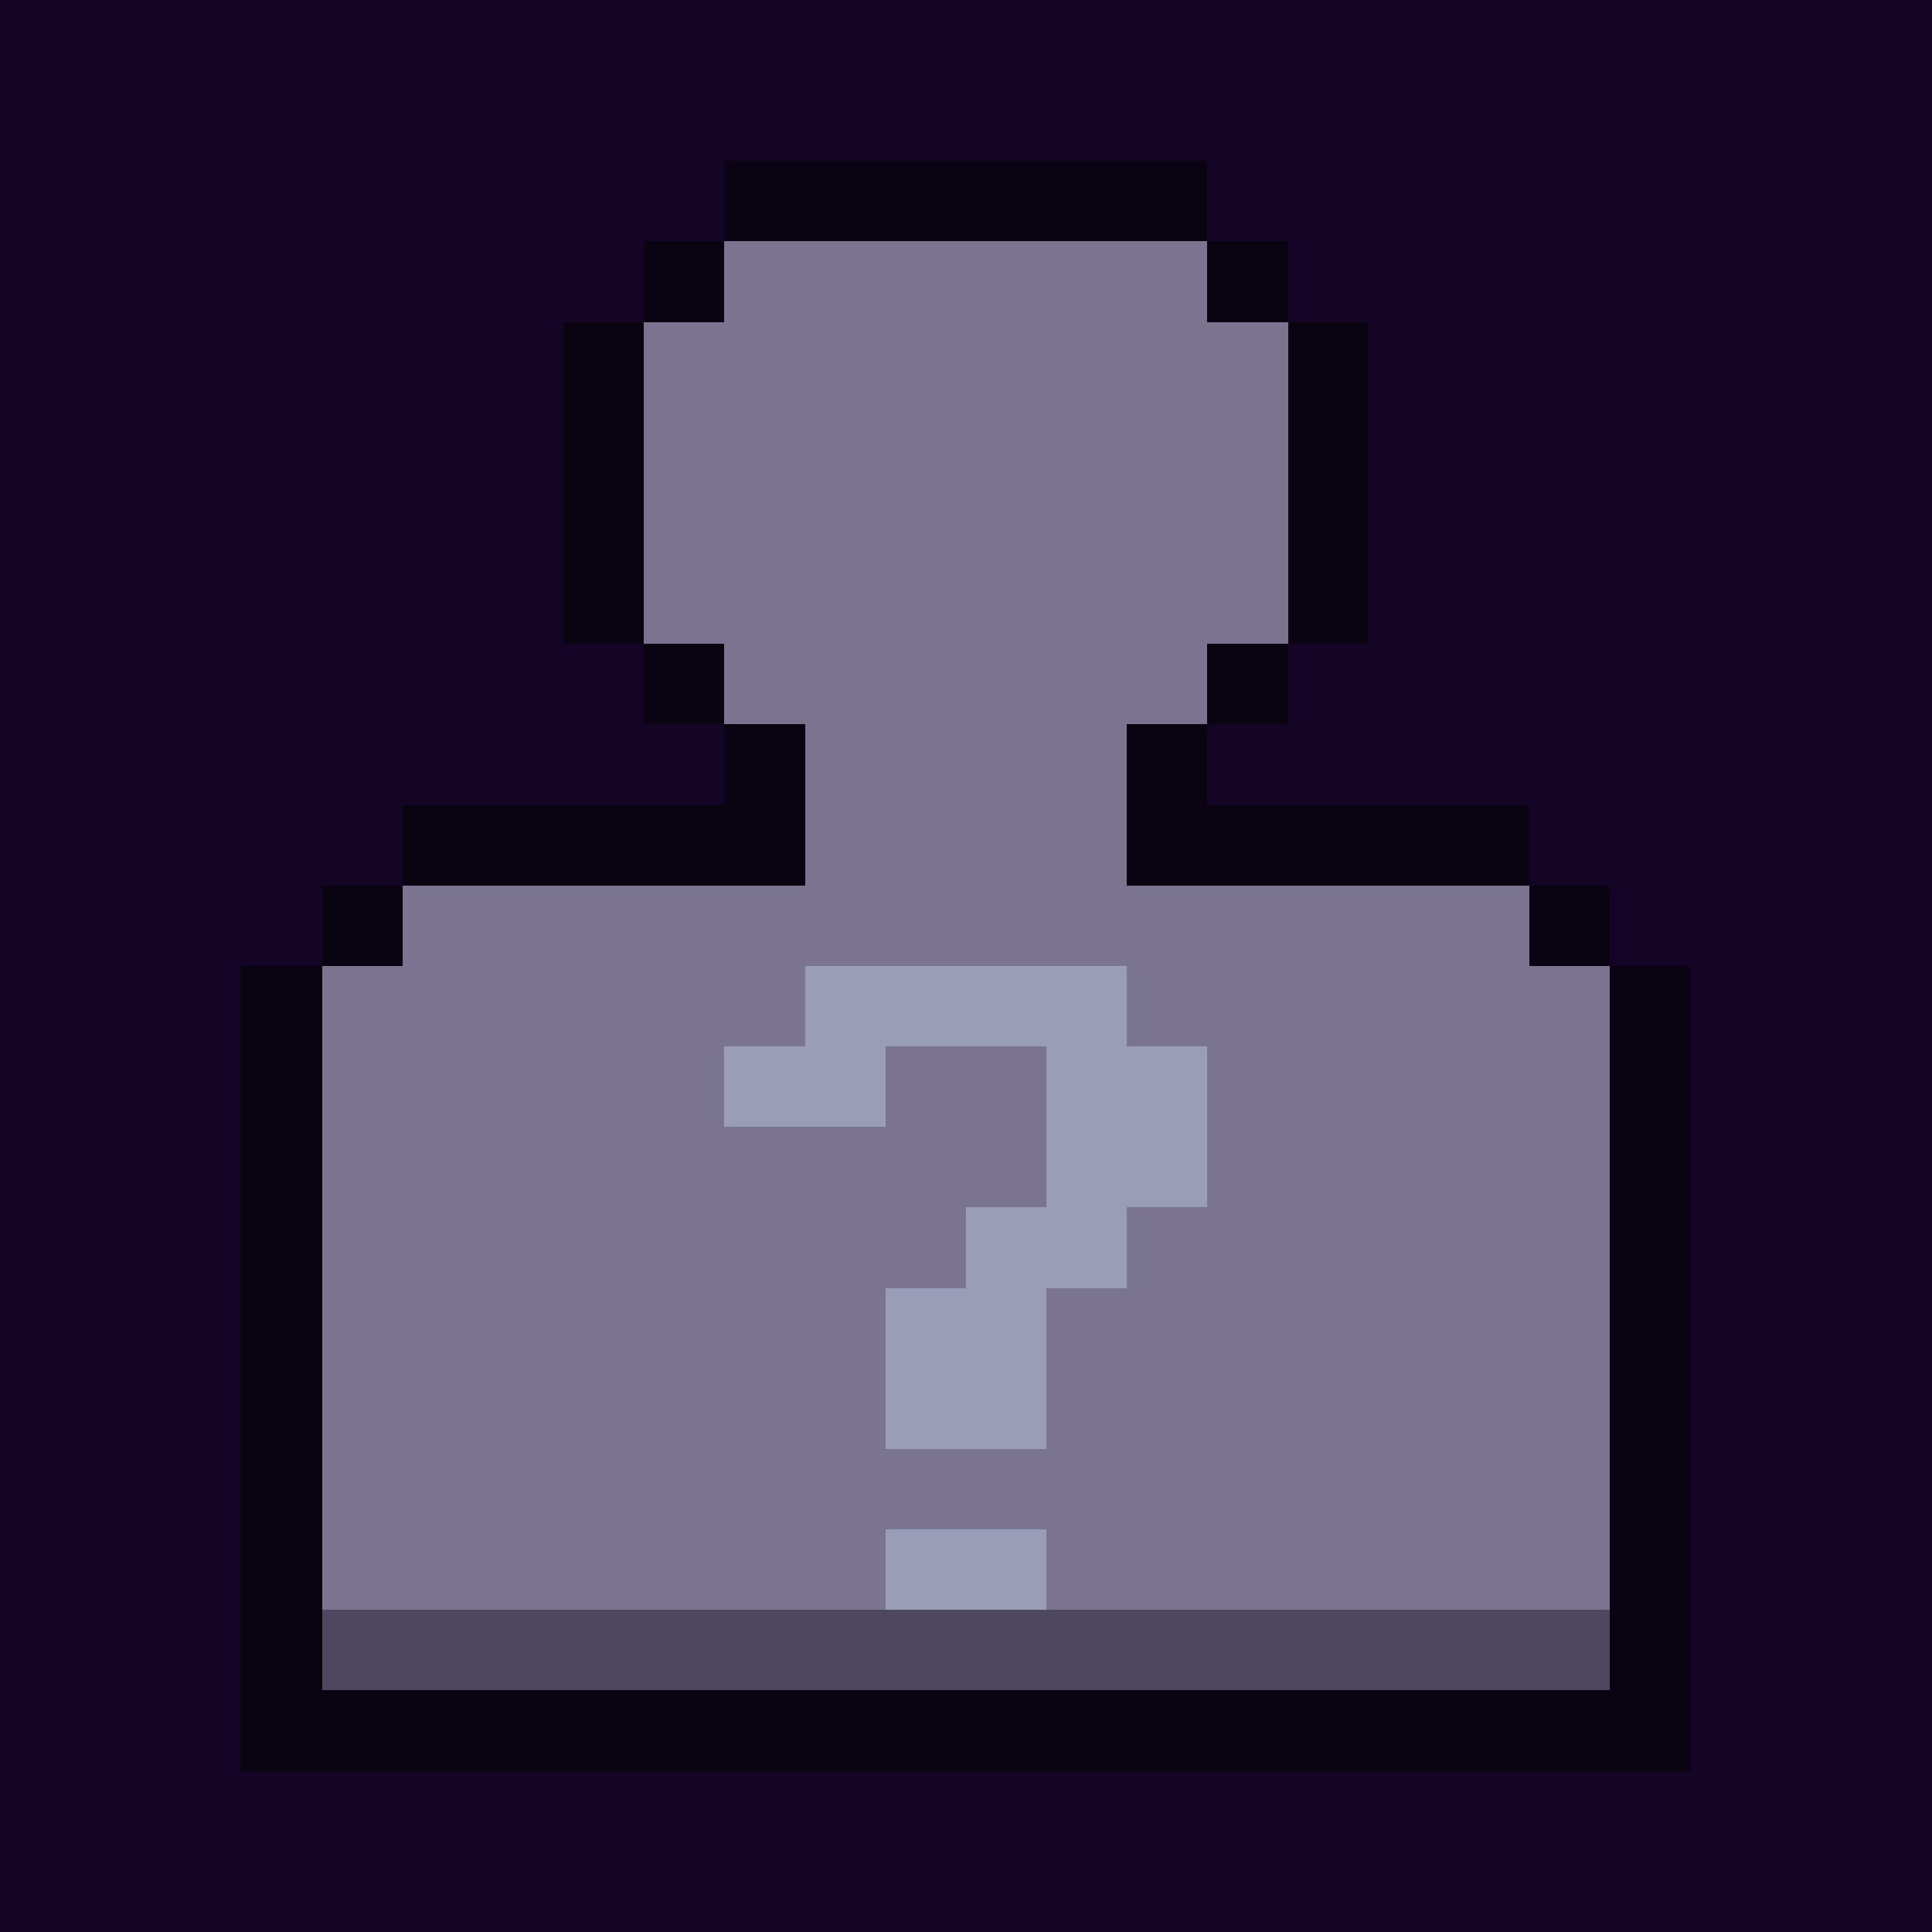
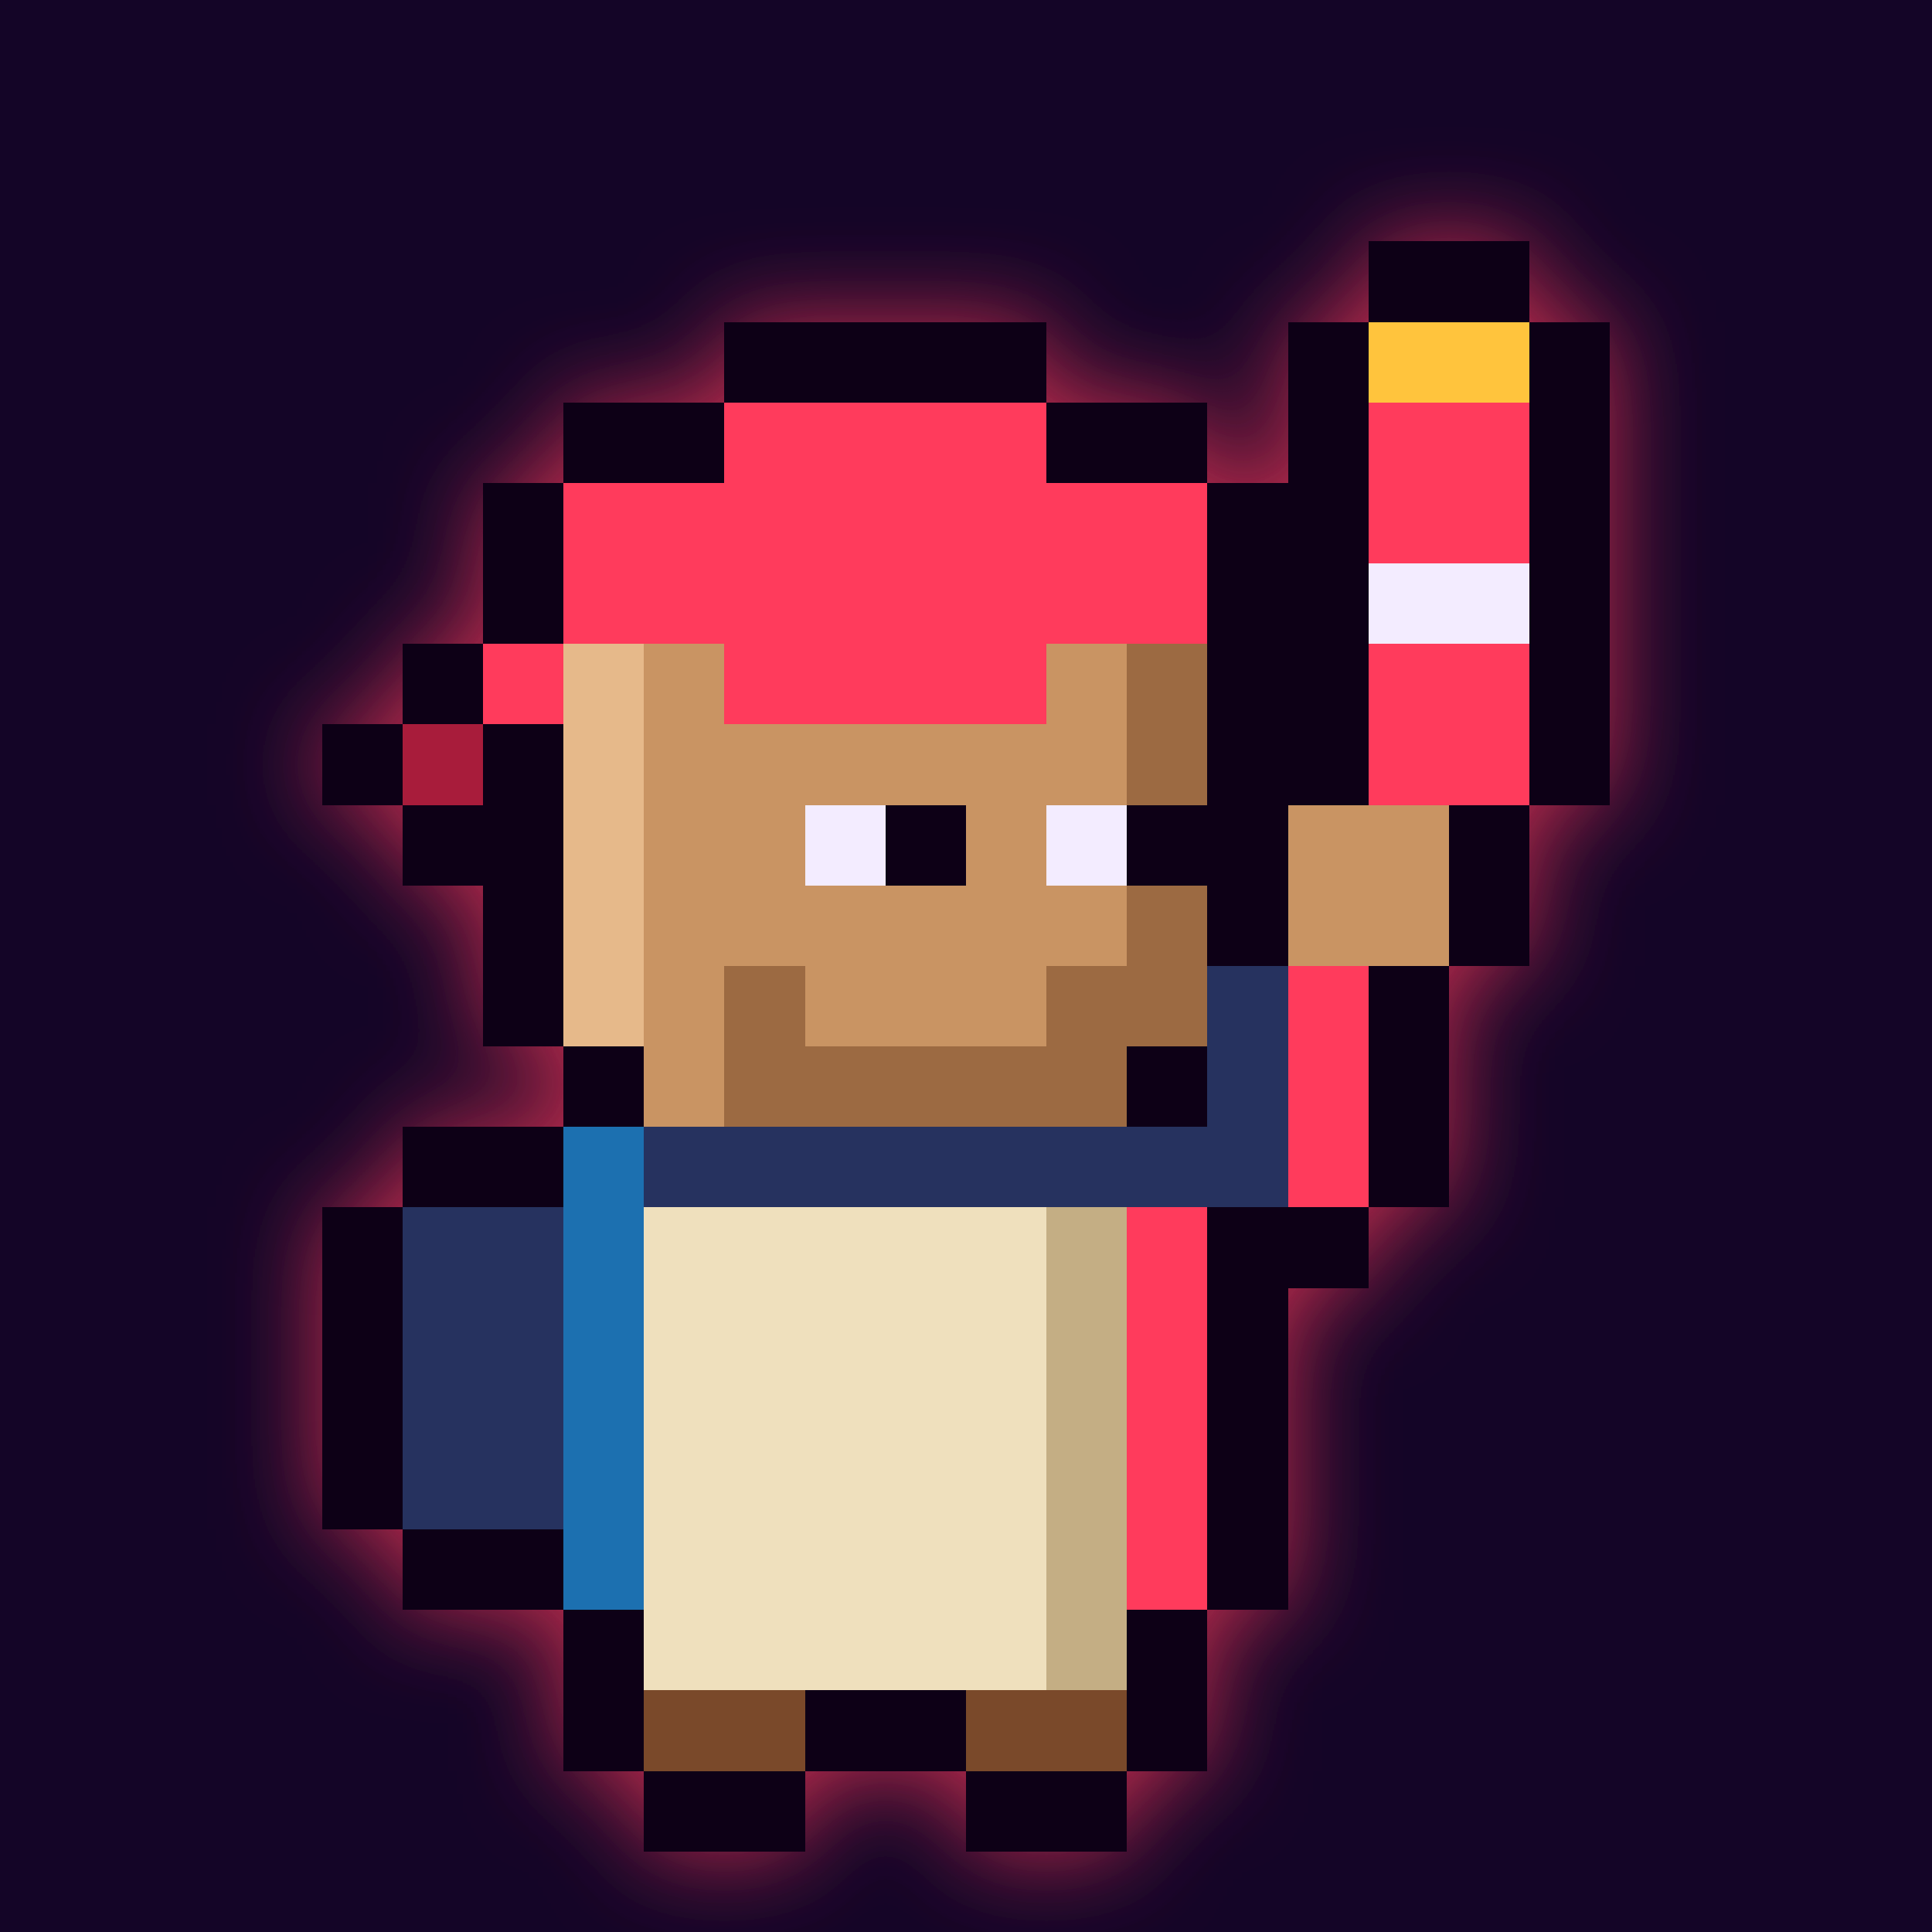
<svg xmlns="http://www.w3.org/2000/svg" width="96" height="96" viewBox="0 0 24 24" shape-rendering="crispEdges">
+   <filter id="glow-market_vendor" x="-20%" y="-20%" width="140%" height="140%">
+     <feDropShadow dx="0" dy="0" stdDeviation="0.6" flood-color="#ff3b5c" flood-opacity="0.75" />
+   </filter>
  <rect width="24" height="24" fill="#140527" />
-   <path fill="#0a0412" d="M9 2h6v1h-6zM8 3h1v1h-1zM15 3h1v1h-1zM7 4h1v1h-1zM16 4h1v1h-1zM7 5h1v1h-1zM16 5h1v1h-1zM7 6h1v1h-1zM16 6h1v1h-1zM7 7h1v1h-1zM16 7h1v1h-1zM8 8h1v1h-1zM15 8h1v1h-1zM9 9h1v1h-1zM14 9h1v1h-1zM5 10h5v1h-5zM14 10h5v1h-5zM4 11h1v1h-1zM19 11h1v1h-1zM3 12h1v1h-1zM20 12h1v1h-1zM3 13h1v1h-1zM20 13h1v1h-1zM3 14h1v1h-1zM20 14h1v1h-1zM3 15h1v1h-1zM20 15h1v1h-1zM3 16h1v1h-1zM20 16h1v1h-1zM3 17h1v1h-1zM20 17h1v1h-1zM3 18h1v1h-1zM20 18h1v1h-1zM3 19h1v1h-1zM20 19h1v1h-1zM3 20h1v1h-1zM20 20h1v1h-1zM3 21h18v1h-18z" />
-   <path fill="#7a7490" d="M9 3h6v1h-6zM8 4h8v1h-8zM8 5h8v1h-8zM8 6h8v1h-8zM8 7h8v1h-8zM9 8h6v1h-6zM10 9h4v1h-4zM10 10h4v1h-4zM5 11h14v1h-14zM4 12h6v1h-6zM14 12h6v1h-6zM4 13h5v1h-5zM11 13h2v1h-2zM15 13h5v1h-5zM4 14h9v1h-9zM15 14h5v1h-5zM4 15h8v1h-8zM14 15h6v1h-6zM4 16h7v1h-7zM13 16h7v1h-7zM4 17h7v1h-7zM13 17h7v1h-7zM4 18h16v1h-16zM4 19h7v1h-7zM13 19h7v1h-7z" />
-   <path fill="#9a9db8" d="M10 12h4v1h-4zM9 13h2v1h-2zM13 13h2v1h-2zM13 14h2v1h-2zM12 15h2v1h-2zM11 16h2v1h-2zM11 17h2v1h-2zM11 19h2v1h-2z" />
-   <path fill="#4d4860" d="M4 20h16v1h-16z" />
+   <g filter="url(#glow-market_vendor)">
+     <path fill="#0a0412" d="M17 3h2v1h-2zM9 4h4v1h-4zM16 4h1v1h-1zM19 4h1v1h-1zM7 5h2v1h-2zM13 5h2v1h-2zM16 5h1v1h-1zM19 5h1v1h-1zM6 6h1v1h-1zM15 6h2v1h-2zM19 6h1v1h-1zM6 7h1v1h-1zM15 7h2v1h-2zM19 7h1v1h-1zM5 8h1v1h-1zM15 8h2v1h-2zM19 8h1v1h-1zM4 9h1v1h-1zM6 9h1v1h-1zM15 9h2v1h-2zM19 9h1v1h-1zM5 10h2v1h-2zM11 10h1v1h-1zM14 10h2v1h-2zM18 10h1v1h-1zM6 11h1v1h-1zM15 11h1v1h-1zM18 11h1v1h-1zM6 12h1v1h-1zM17 12h1v1h-1zM7 13h1v1h-1zM14 13h1v1h-1zM17 13h1v1h-1zM5 14h2v1h-2zM17 14h1v1h-1zM4 15h1v1h-1zM15 15h2v1h-2zM4 16h1v1h-1zM15 16h1v1h-1zM4 17h1v1h-1zM15 17h1v1h-1zM4 18h1v1h-1zM15 18h1v1h-1zM5 19h2v1h-2zM15 19h1v1h-1zM7 20h1v1h-1zM14 20h1v1h-1zM7 21h1v1h-1zM10 21h2v1h-2zM14 21h1v1h-1zM8 22h2v1h-2zM12 22h2v1h-2z" />
+     <path fill="#ffc43d" d="M17 4h2v1h-2z" />
+     <path fill="#ff3b5c" d="M9 5h4v1h-4zM17 5h2v1h-2zM7 6h8v1h-8zM17 6h2v1h-2zM7 7h8v1h-8zM6 8h1v1h-1zM9 8h4v1h-4zM17 8h2v1h-2zM17 9h2v1h-2zM16 12h1v1h-1zM16 13h1v1h-1zM16 14h1v1h-1zM14 15h1v1h-1zM14 16h1v1h-1zM14 17h1v1h-1zM14 18h1v1h-1zM14 19h1v1h-1z" />
+     <path fill="#f3ecff" d="M17 7h2v1h-2zM10 10h1v1h-1zM13 10h1v1h-1z" />
+     <path fill="#e6b98a" d="M7 8h1v1h-1zM7 9h1v1h-1zM7 10h1v1h-1zM7 11h1v1h-1zM7 12h1v1h-1z" />
+     <path fill="#c99464" d="M8 8h1v1h-1zM13 8h1v1h-1zM8 9h6v1h-6zM8 10h2v1h-2zM12 10h1v1h-1zM16 10h2v1h-2zM8 11h6v1h-6zM16 11h2v1h-2zM8 12h1v1h-1zM10 12h3v1h-3zM8 13h1v1h-1z" />
+     <path fill="#9c6b42" d="M14 8h1v1h-1zM14 9h1v1h-1zM14 11h1v1h-1zM9 12h1v1h-1zM13 12h2v1h-2zM9 13h5v1h-5z" />
+     <path fill="#a81e3a" d="M5 9h1v1h-1z" />
+     <path fill="#26305e" d="M15 12h1v1h-1zM15 13h1v1h-1zM8 14h8v1h-8zM5 15h2v1h-2zM5 16h2v1h-2zM5 17h2v1h-2zM5 18h2v1h-2z" />
+     <path fill="#1f6fb0" d="M7 14h1v1h-1zM7 15h1v1h-1zM7 16h1v1h-1zM7 17h1v1h-1zM7 18h1v1h-1zM7 19h1v1h-1z" />
+     <path fill="#efe0bd" d="M8 15h5v1h-5zM8 16h5v1h-5zM8 17h5v1h-5zM8 18h5v1h-5zM8 19h5v1h-5zM8 20h5v1h-5z" />
+     <path fill="#c4ae84" d="M13 15h1v1h-1zM13 16h1v1h-1zM13 17h1v1h-1zM13 18h1v1h-1zM13 19h1v1h-1zM13 20h1v1h-1z" />
+     <path fill="#7a4a2a" d="M8 21h2v1h-2zM12 21h2v1h-2z" />
+   </g>
</svg>
